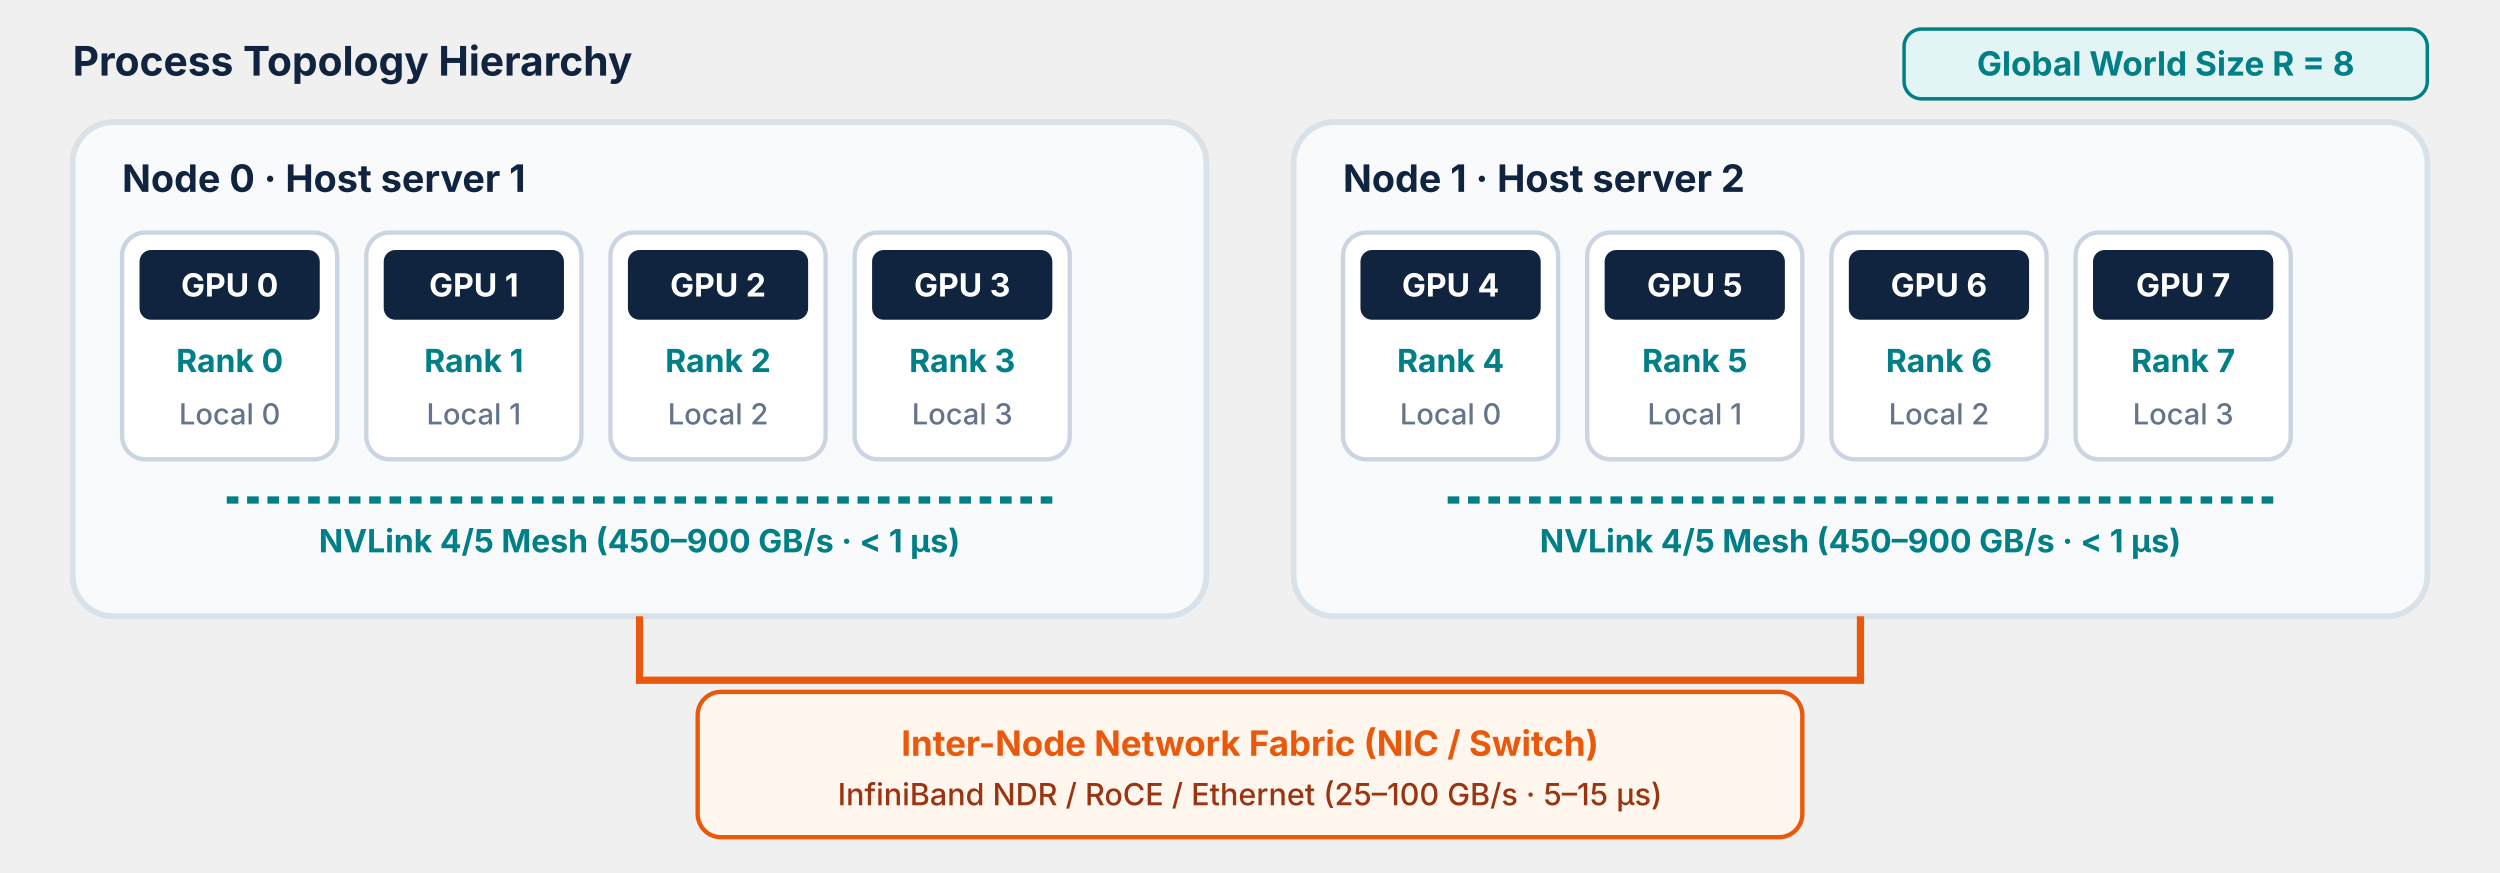
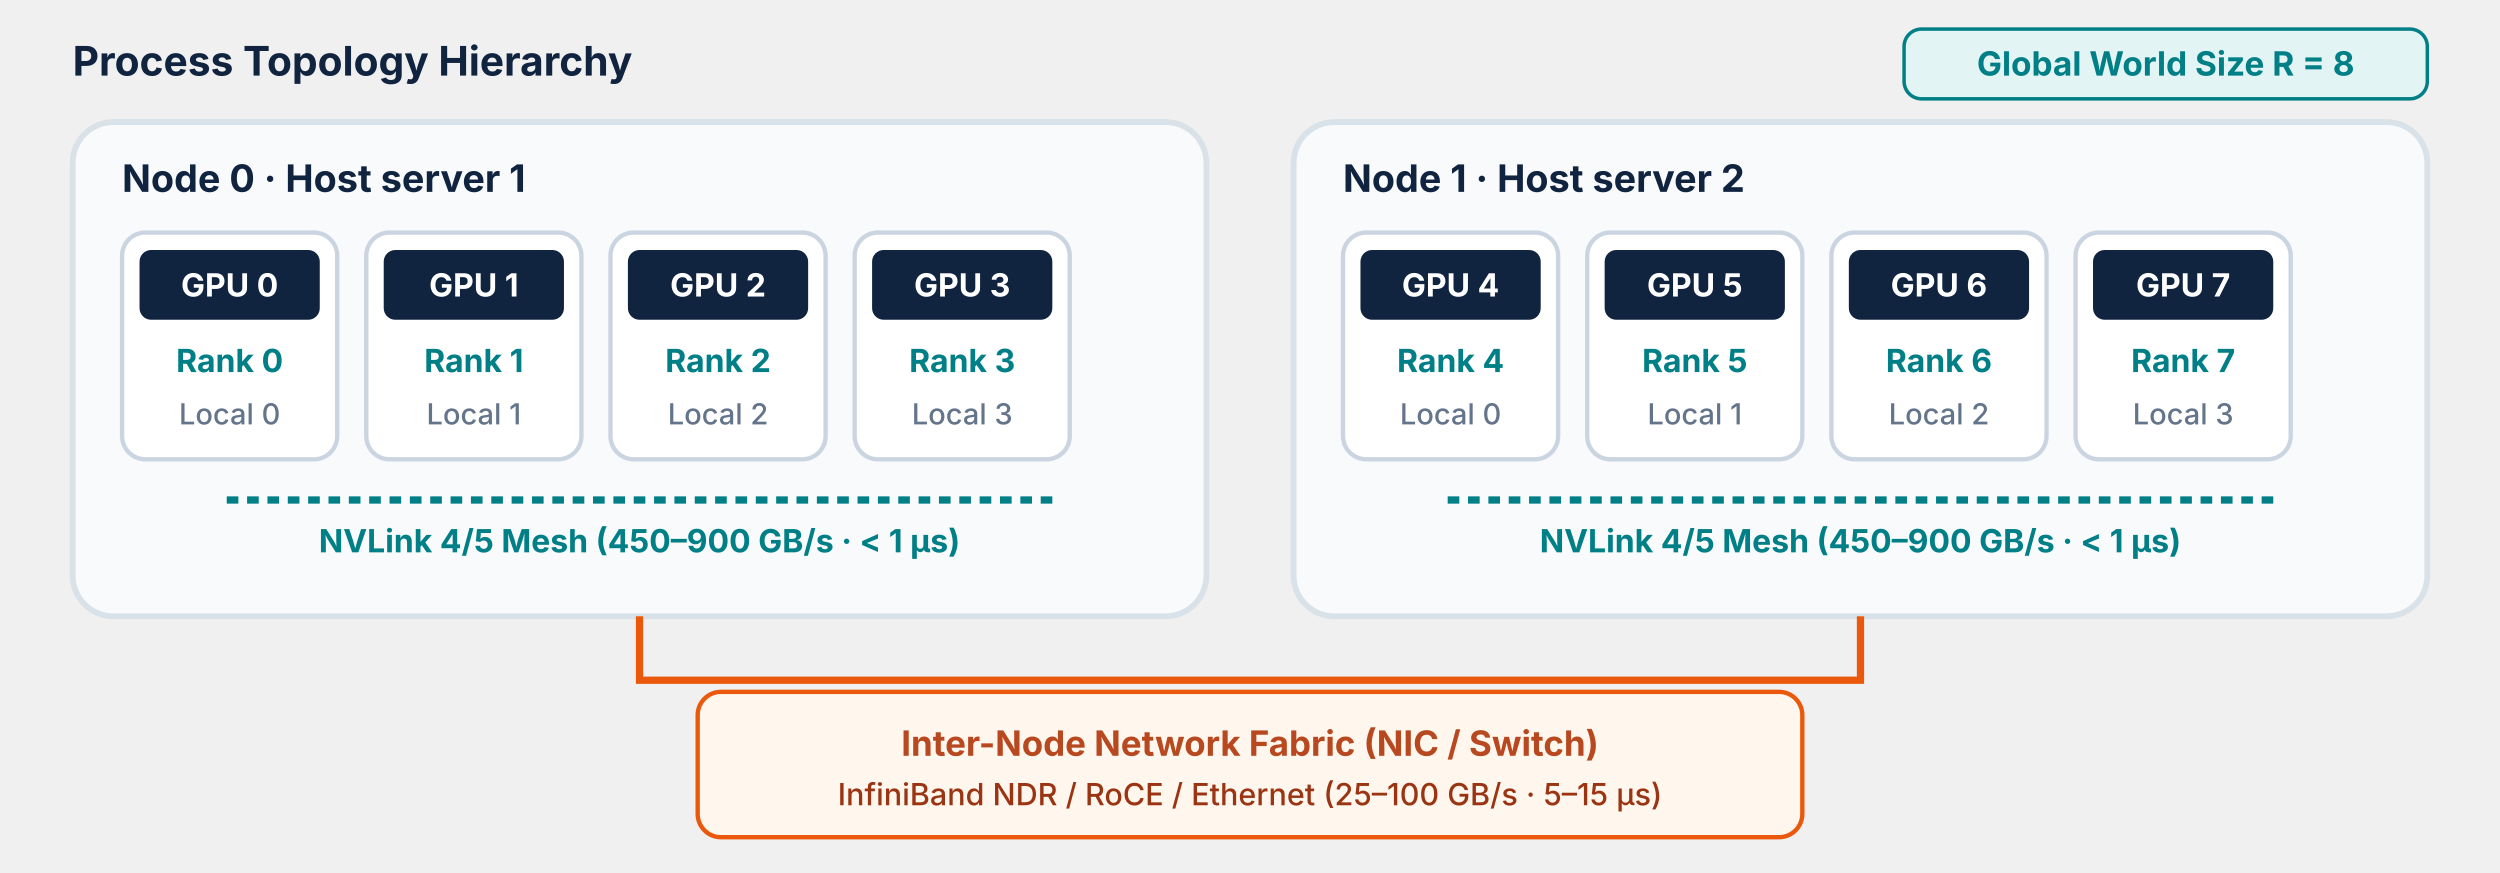
<svg xmlns="http://www.w3.org/2000/svg" viewBox="0 0 860 300" role="img" aria-labelledby="title desc">
  <style>
    text { font-family: Inter, ui-sans-serif, system-ui, -apple-system, BlinkMacSystemFont, "Segoe UI", sans-serif; }
    .node-bg { fill: #f8fafc; stroke: #d8e2e8; stroke-width: 2; rx: 14; }
    .gpu-card { fill: #ffffff; stroke: #cbd5e1; stroke-width: 1.5; rx: 8; }
    .gpu-chip { fill: #10233f; rx: 4; }
    .top-title { fill: #10233f; font-size: 14px; font-weight: 750; }
    .node-title { fill: #10233f; font-size: 13px; font-weight: 700; }
    .gpu-title { fill: #ffffff; font-size: 11px; font-weight: 700; text-anchor: middle; }
    .rank-text { fill: #007f86; font-size: 11px; font-weight: 700; text-anchor: middle; }
    .local-text { fill: #64748b; font-size: 10px; font-weight: 500; text-anchor: middle; }
    .nvlink-bus { fill: none; stroke: #007f86; stroke-width: 2.5; stroke-dasharray: 4 3; }
    .nvlink-label { fill: #007f86; font-size: 11px; font-weight: 700; text-anchor: middle; }
    .net-bus { fill: none; stroke: #ea580c; stroke-width: 2.5; }
    .net-box { fill: #fff7ed; stroke: #ea580c; stroke-width: 1.5; rx: 8; }
-     .net-title { fill: #ea580c; font-size: 12px; font-weight: 750; text-anchor: middle; }
+     .net-title { fill: #b8481f; font-size: 12px; font-weight: 750; text-anchor: middle; }
    .net-sub { fill: #9a3412; font-size: 10.5px; font-weight: 500; text-anchor: middle; }
    .world-tag { fill: #e2f4f4; stroke: #007f86; stroke-width: 1.2; rx: 6; }
    .world-text { fill: #007f86; font-size: 11.5px; font-weight: 700; text-anchor: middle; }
    @media (prefers-color-scheme: dark) {
      .node-bg { fill: #131d2a; stroke: #2c4052; }
      .gpu-card { fill: #182534; stroke: #334b63; }
      .gpu-chip { fill: #2c4052; }
      .top-title, .node-title { fill: #f3f7fa; }
      .gpu-title { fill: #f3f7fa; }
      .rank-text { fill: #54d2d8; }
      .local-text { fill: #94a3b8; }
      .nvlink-bus { stroke: #54d2d8; }
      .nvlink-label { fill: #54d2d8; }
      .net-box { fill: #382015; stroke: #f97316; }
      .net-bus { stroke: #f97316; }
      .net-title { fill: #fb923c; }
      .net-sub { fill: #fdba74; }
      .world-tag { fill: #173b40; stroke: #54d2d8; }
      .world-text { fill: #54d2d8; }
    }
  </style>
  <text class="top-title" x="25" y="26">Process Topology Hierarchy</text>
  <rect class="world-tag" x="655" y="10" width="180" height="24" />
  <text class="world-text" x="745" y="26">Global World Size R = 8</text>
  <rect class="node-bg" x="25" y="42" width="390" height="170" />
  <text class="node-title" x="42" y="66">Node 0 · Host server 1</text>
  <path class="nvlink-bus" d="M78 172 H362" />
  <text class="nvlink-label" x="220" y="190">NVLink 4/5 Mesh (450–900 GB/s · &lt; 1 µs)</text>
  <g transform="translate(42, 80)">
    <rect class="gpu-card" x="0" y="0" width="74" height="78" />
    <rect class="gpu-chip" x="6" y="6" width="62" height="24" />
    <text class="gpu-title" x="37" y="22">GPU 0</text>
    <text class="rank-text" x="37" y="48">Rank 0</text>
    <text class="local-text" x="37" y="66">Local 0</text>
  </g>
  <g transform="translate(126, 80)">
    <rect class="gpu-card" x="0" y="0" width="74" height="78" />
    <rect class="gpu-chip" x="6" y="6" width="62" height="24" />
    <text class="gpu-title" x="37" y="22">GPU 1</text>
    <text class="rank-text" x="37" y="48">Rank 1</text>
    <text class="local-text" x="37" y="66">Local 1</text>
  </g>
  <g transform="translate(210, 80)">
    <rect class="gpu-card" x="0" y="0" width="74" height="78" />
    <rect class="gpu-chip" x="6" y="6" width="62" height="24" />
    <text class="gpu-title" x="37" y="22">GPU 2</text>
    <text class="rank-text" x="37" y="48">Rank 2</text>
    <text class="local-text" x="37" y="66">Local 2</text>
  </g>
  <g transform="translate(294, 80)">
    <rect class="gpu-card" x="0" y="0" width="74" height="78" />
    <rect class="gpu-chip" x="6" y="6" width="62" height="24" />
    <text class="gpu-title" x="37" y="22">GPU 3</text>
    <text class="rank-text" x="37" y="48">Rank 3</text>
    <text class="local-text" x="37" y="66">Local 3</text>
  </g>
  <rect class="node-bg" x="445" y="42" width="390" height="170" />
  <text class="node-title" x="462" y="66">Node 1 · Host server 2</text>
  <path class="nvlink-bus" d="M498 172 H782" />
  <text class="nvlink-label" x="640" y="190">NVLink 4/5 Mesh (450–900 GB/s · &lt; 1 µs)</text>
  <g transform="translate(462, 80)">
    <rect class="gpu-card" x="0" y="0" width="74" height="78" />
    <rect class="gpu-chip" x="6" y="6" width="62" height="24" />
    <text class="gpu-title" x="37" y="22">GPU 4</text>
    <text class="rank-text" x="37" y="48">Rank 4</text>
    <text class="local-text" x="37" y="66">Local 0</text>
  </g>
  <g transform="translate(546, 80)">
    <rect class="gpu-card" x="0" y="0" width="74" height="78" />
    <rect class="gpu-chip" x="6" y="6" width="62" height="24" />
    <text class="gpu-title" x="37" y="22">GPU 5</text>
    <text class="rank-text" x="37" y="48">Rank 5</text>
    <text class="local-text" x="37" y="66">Local 1</text>
  </g>
  <g transform="translate(630, 80)">
    <rect class="gpu-card" x="0" y="0" width="74" height="78" />
    <rect class="gpu-chip" x="6" y="6" width="62" height="24" />
    <text class="gpu-title" x="37" y="22">GPU 6</text>
    <text class="rank-text" x="37" y="48">Rank 6</text>
    <text class="local-text" x="37" y="66">Local 2</text>
  </g>
  <g transform="translate(714, 80)">
    <rect class="gpu-card" x="0" y="0" width="74" height="78" />
    <rect class="gpu-chip" x="6" y="6" width="62" height="24" />
    <text class="gpu-title" x="37" y="22">GPU 7</text>
    <text class="rank-text" x="37" y="48">Rank 7</text>
    <text class="local-text" x="37" y="66">Local 3</text>
  </g>
  <path class="net-bus" d="M220 212 V234 H430" />
  <path class="net-bus" d="M640 212 V234 H430" />
  <g transform="translate(240, 238)">
    <rect class="net-box" x="0" y="0" width="380" height="50" />
    <text class="net-title" x="190" y="22">Inter-Node Network Fabric (NIC / Switch)</text>
    <text class="net-sub" x="190" y="39">InfiniBand NDR / RoCE / Ethernet (25–100 GB/s · 5–15 µs)</text>
  </g>
</svg>
